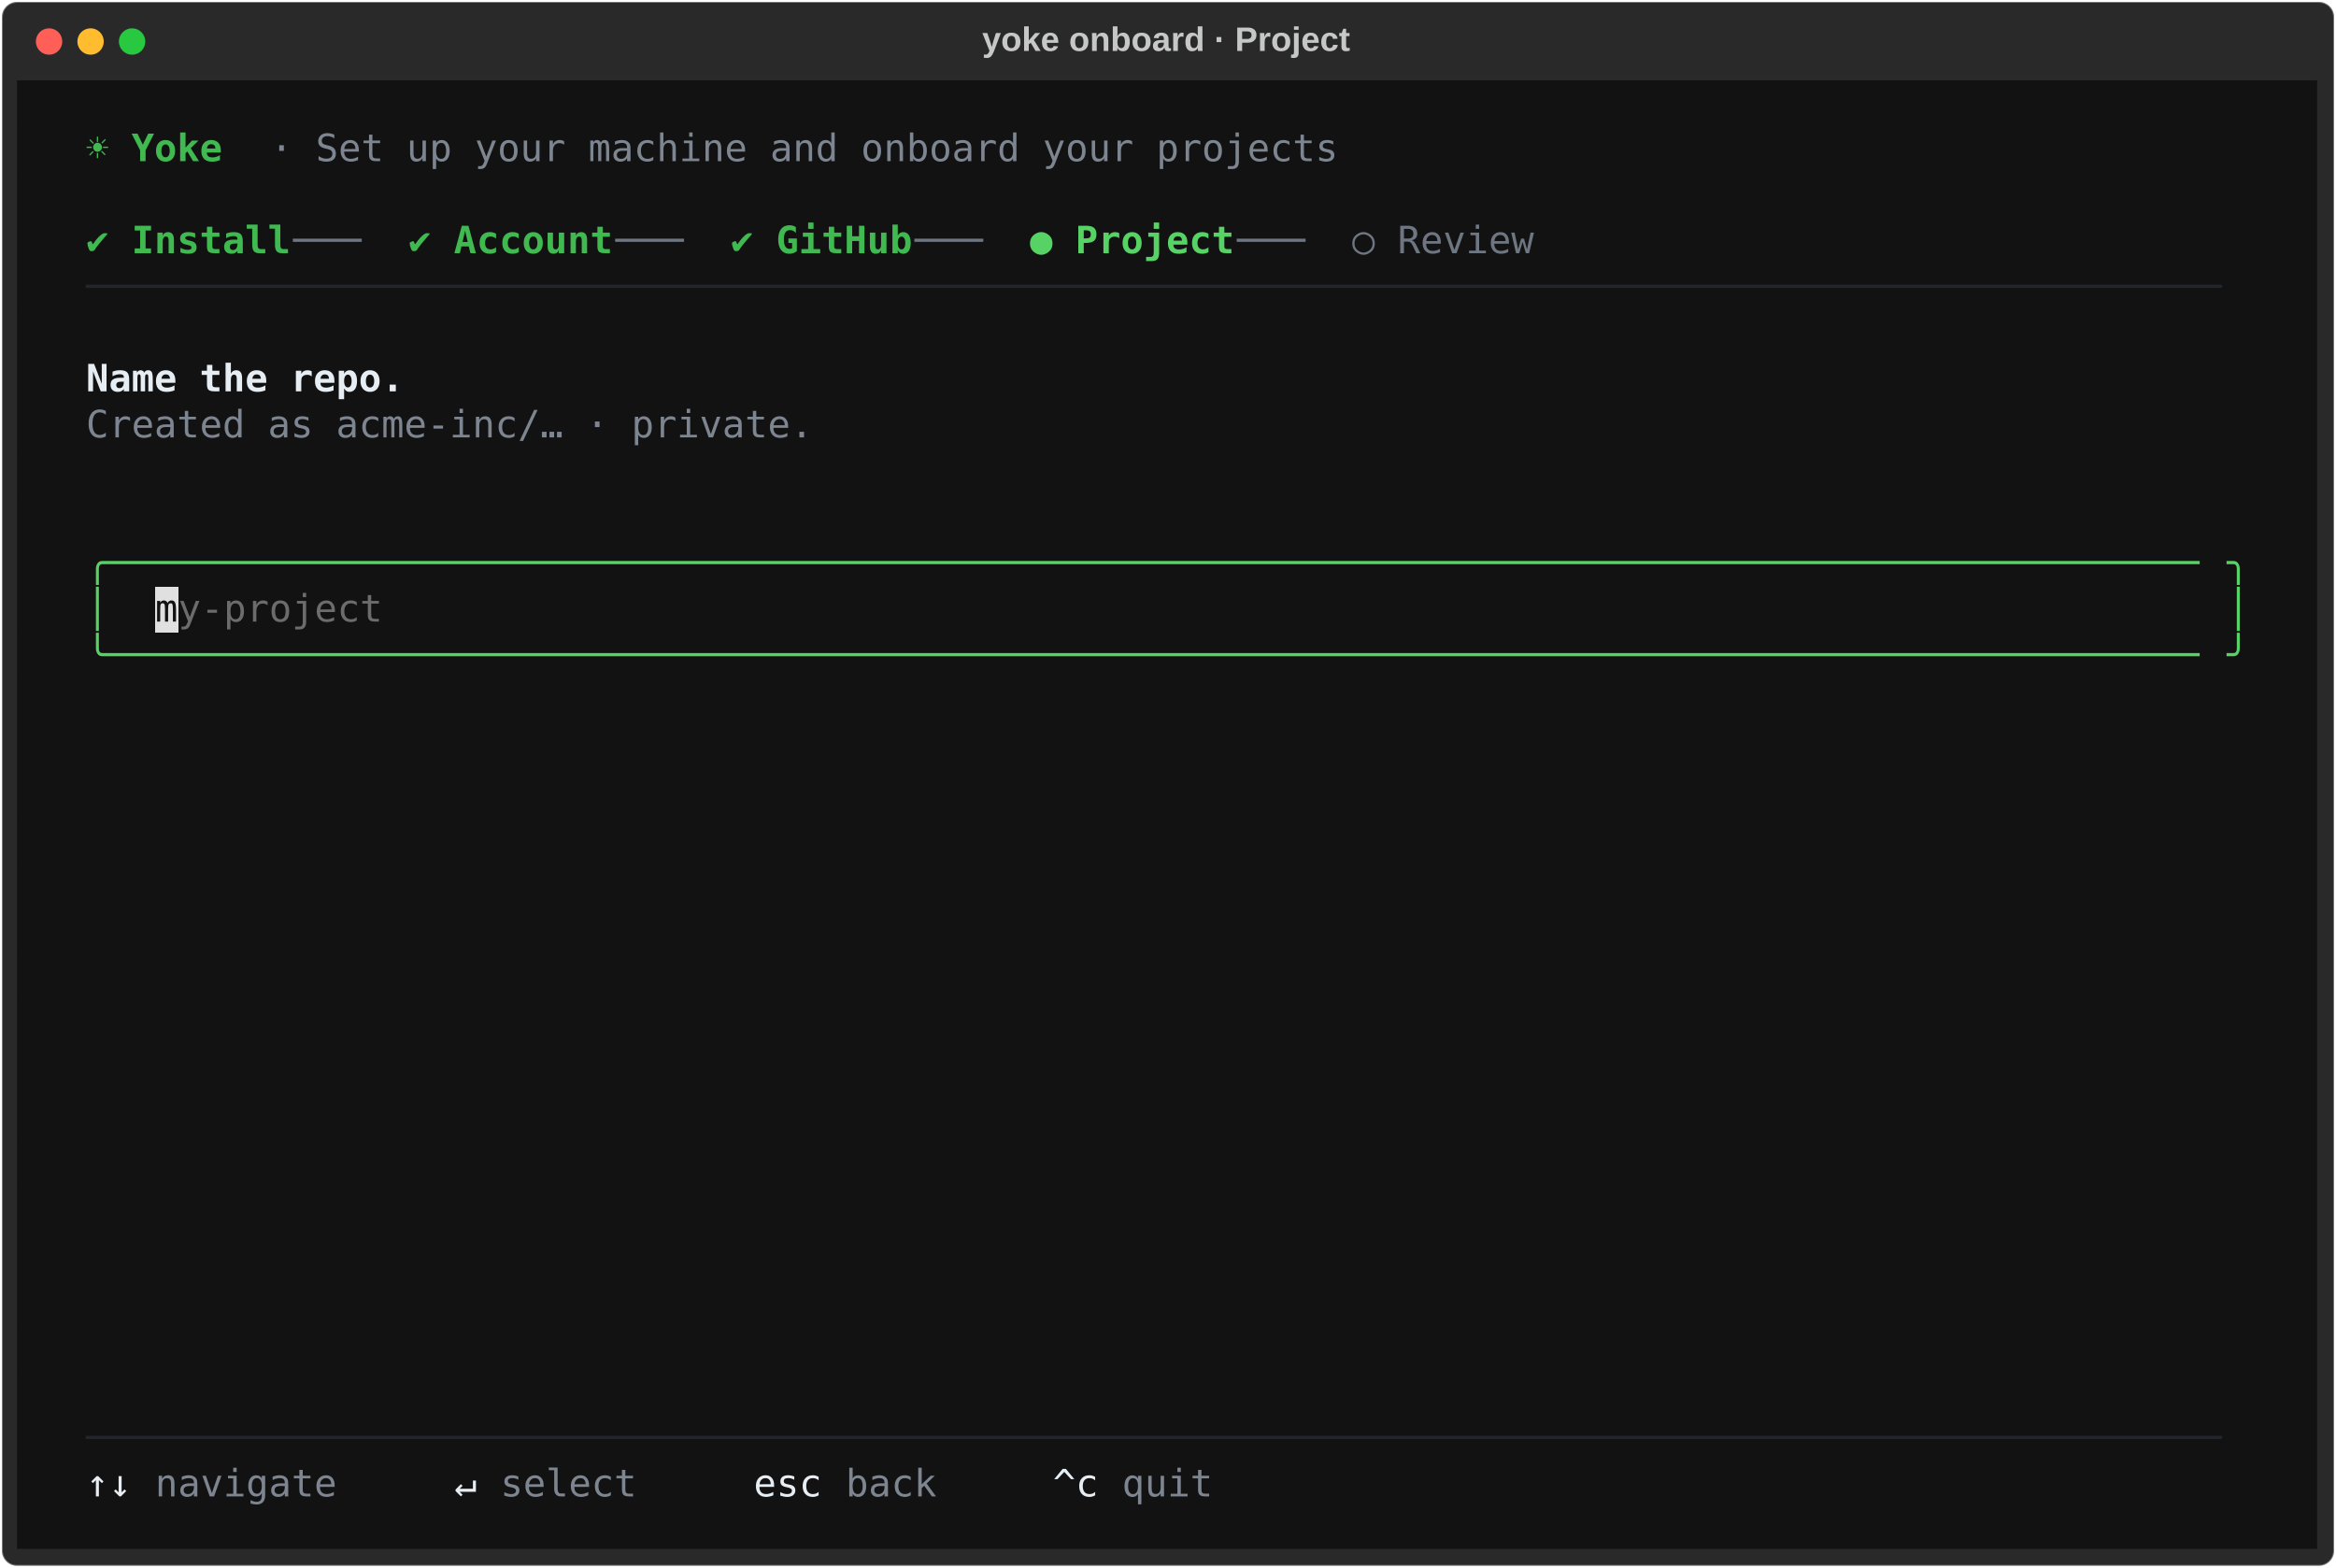
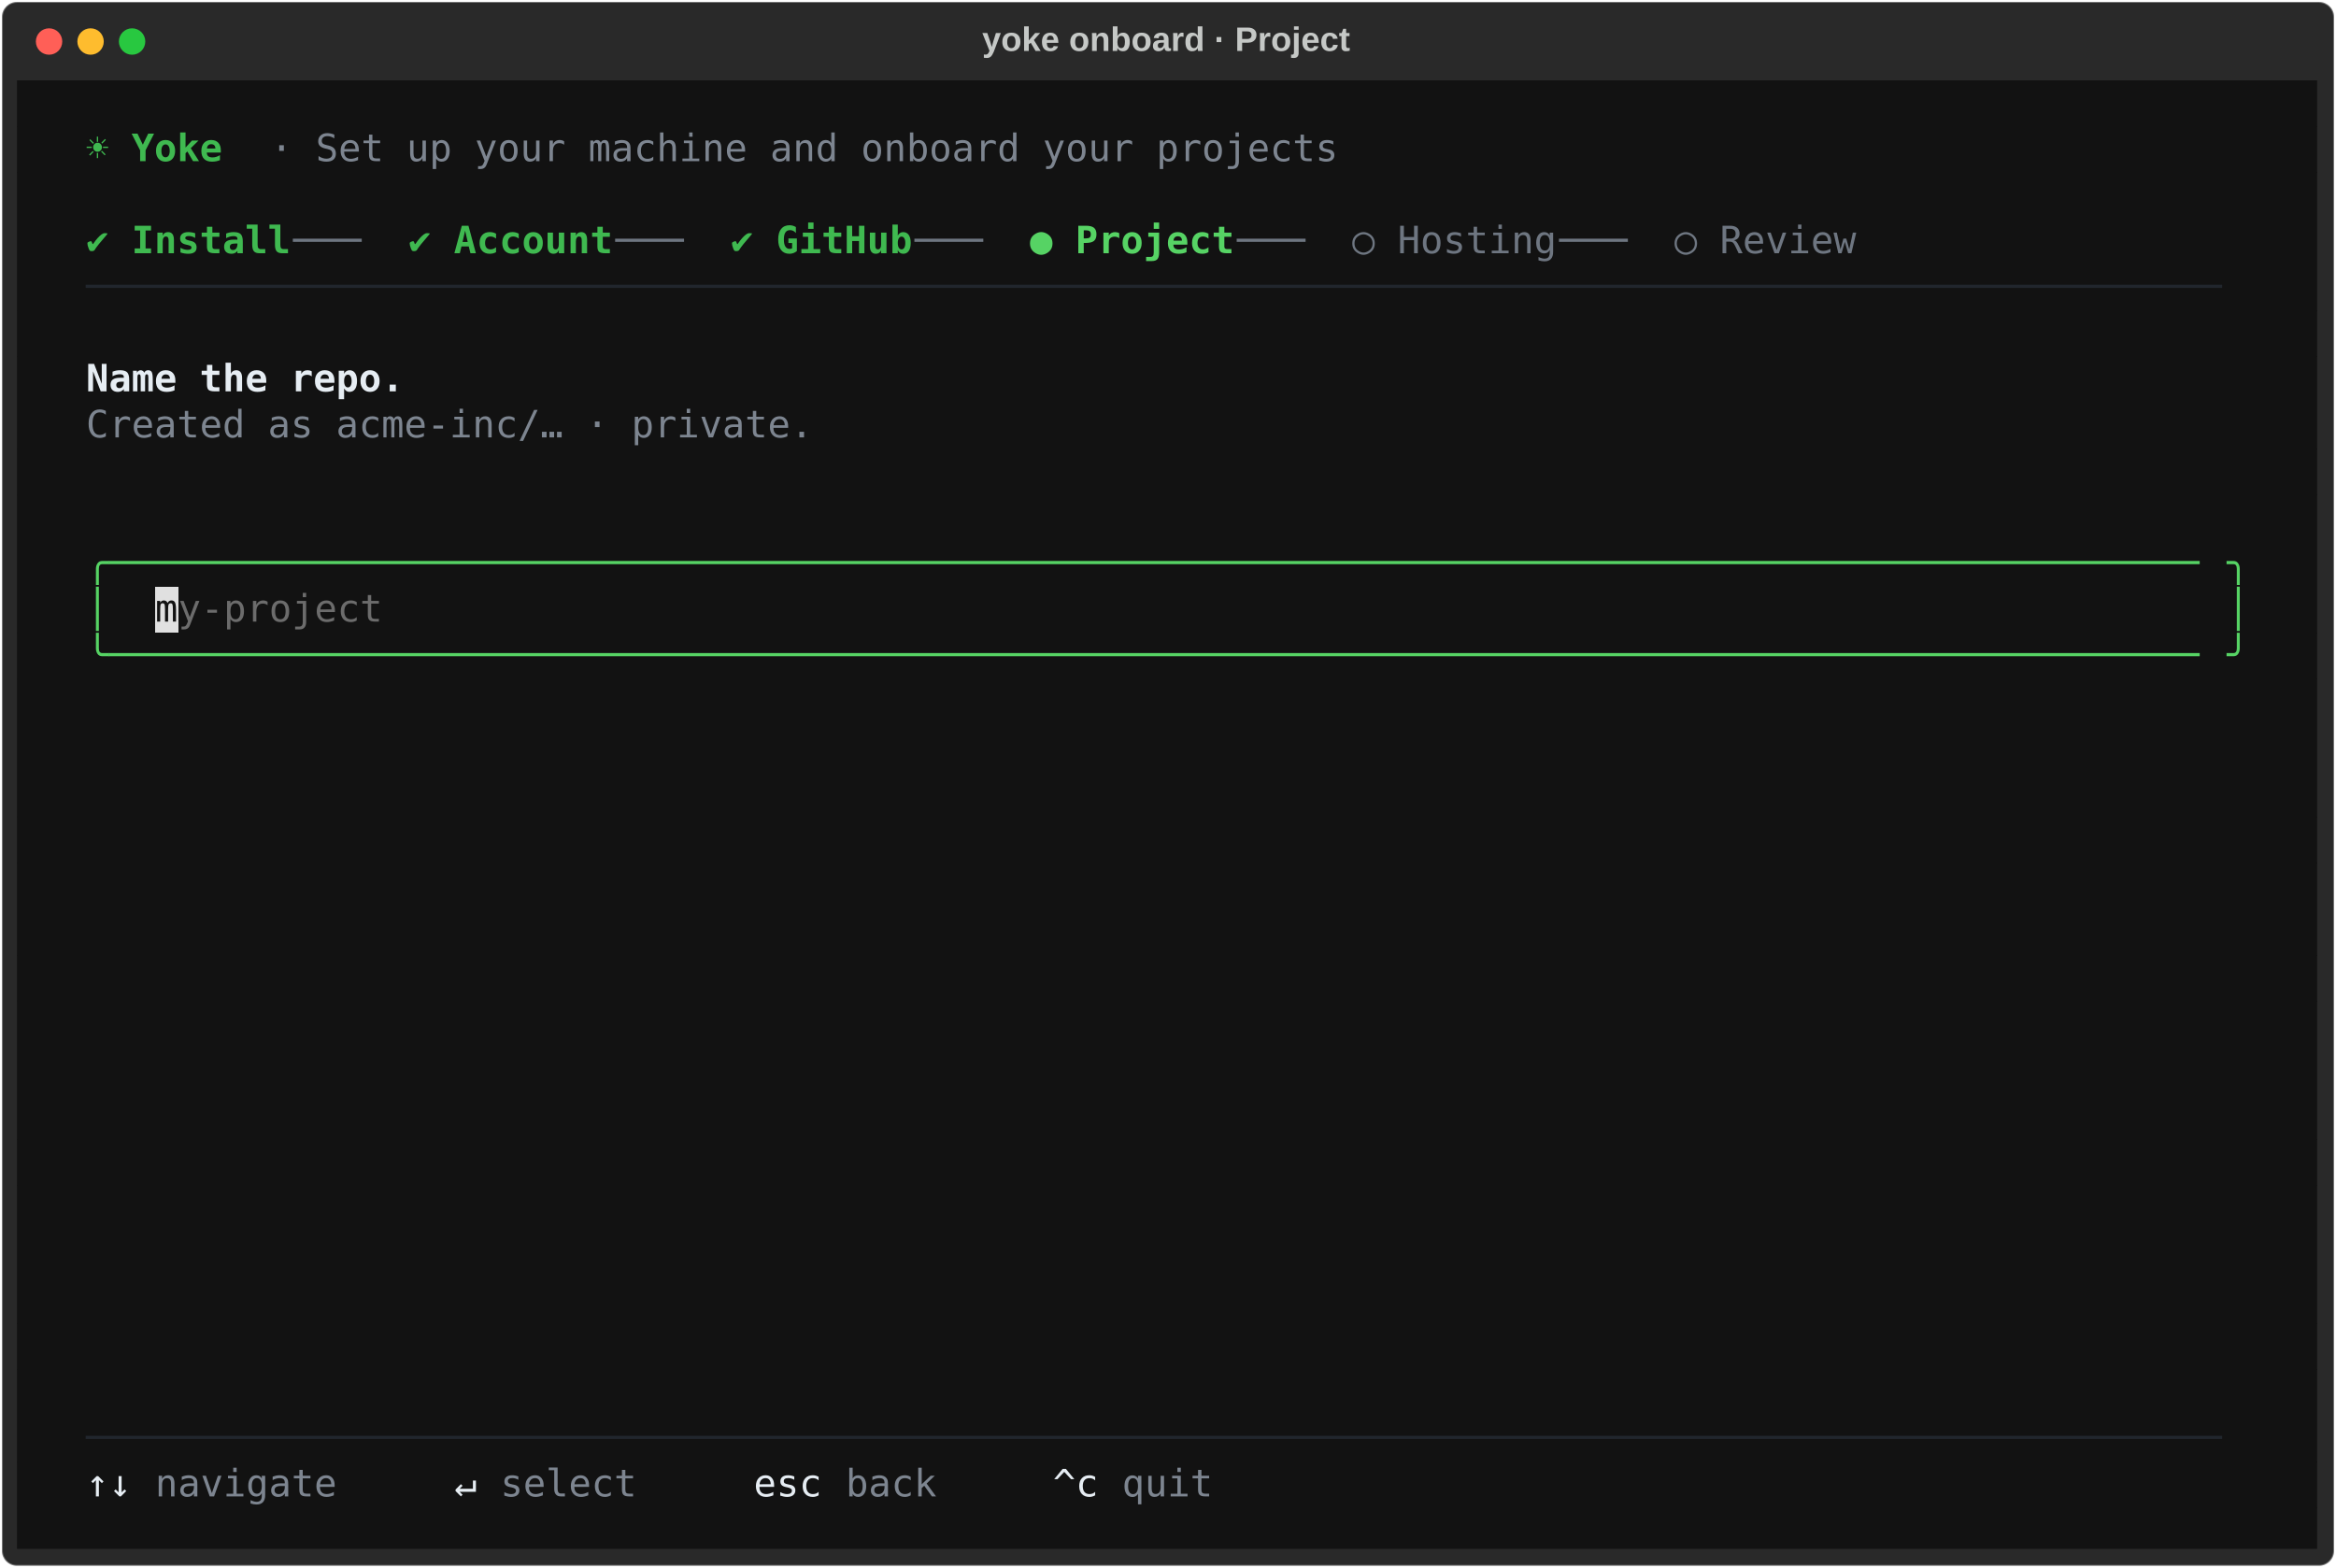
<svg xmlns="http://www.w3.org/2000/svg" class="rich-terminal" viewBox="0 0 1238 830.8">
  <style>

    @font-face {
        font-family: "Fira Code";
        src: local("FiraCode-Regular"),
                url("https://cdnjs.cloudflare.com/ajax/libs/firacode/{{VERSION}}/woff2/FiraCode-Regular.woff2") format("woff2"),
                url("https://cdnjs.cloudflare.com/ajax/libs/firacode/{{VERSION}}/woff/FiraCode-Regular.woff") format("woff");
        font-style: normal;
        font-weight: 400;
    }
    @font-face {
        font-family: "Fira Code";
        src: local("FiraCode-Bold"),
                url("https://cdnjs.cloudflare.com/ajax/libs/firacode/{{VERSION}}/woff2/FiraCode-Bold.woff2") format("woff2"),
                url("https://cdnjs.cloudflare.com/ajax/libs/firacode/{{VERSION}}/woff/FiraCode-Bold.woff") format("woff");
        font-style: bold;
        font-weight: 700;
    }

    .terminal-YOKE-matrix {
        font-family: Fira Code, monospace;
        font-size: 20px;
        line-height: 24.4px;
        font-variant-east-asian: full-width;
    }

    .terminal-YOKE-title {
        font-size: 18px;
        font-weight: bold;
        font-family: arial;
    }

-     .terminal-YOKE-r1 { fill: #c5c8c6 }
.terminal-YOKE-r2 { fill: #3fb950;font-weight: bold }
.terminal-YOKE-r3 { fill: #e6edf3 }
.terminal-YOKE-r4 { fill: #7d8590 }
.terminal-YOKE-r5 { fill: #6e7681 }
.terminal-YOKE-r6 { fill: #56d364;font-weight: bold }
.terminal-YOKE-r7 { fill: #21262d }
.terminal-YOKE-r8 { fill: #e6edf3;font-weight: bold }
.terminal-YOKE-r9 { fill: #56d364 }
.terminal-YOKE-r10 { fill: #121212 }
.terminal-YOKE-r11 { fill: #6c6c6c }
- .terminal-YOKE-r12 { fill: #e0e0e0 }
- .terminal-YOKE-r13 { fill: #f85149 }
    </style>
  <defs>
    <clipPath id="terminal-YOKE-clip-terminal">
      <rect x="0" y="0" width="1219.0" height="779.8" />
    </clipPath>
    <clipPath id="terminal-YOKE-line-0">
      <rect x="0" y="1.5" width="1220" height="24.65" />
    </clipPath>
    <clipPath id="terminal-YOKE-line-1">
      <rect x="0" y="25.9" width="1220" height="24.65" />
    </clipPath>
    <clipPath id="terminal-YOKE-line-2">
      <rect x="0" y="50.3" width="1220" height="24.65" />
    </clipPath>
    <clipPath id="terminal-YOKE-line-3">
      <rect x="0" y="74.7" width="1220" height="24.65" />
    </clipPath>
    <clipPath id="terminal-YOKE-line-4">
      <rect x="0" y="99.1" width="1220" height="24.65" />
    </clipPath>
    <clipPath id="terminal-YOKE-line-5">
      <rect x="0" y="123.5" width="1220" height="24.65" />
    </clipPath>
    <clipPath id="terminal-YOKE-line-6">
      <rect x="0" y="147.9" width="1220" height="24.65" />
    </clipPath>
    <clipPath id="terminal-YOKE-line-7">
      <rect x="0" y="172.3" width="1220" height="24.65" />
    </clipPath>
    <clipPath id="terminal-YOKE-line-8">
      <rect x="0" y="196.7" width="1220" height="24.65" />
    </clipPath>
    <clipPath id="terminal-YOKE-line-9">
      <rect x="0" y="221.1" width="1220" height="24.65" />
    </clipPath>
    <clipPath id="terminal-YOKE-line-10">
      <rect x="0" y="245.5" width="1220" height="24.65" />
    </clipPath>
    <clipPath id="terminal-YOKE-line-11">
      <rect x="0" y="269.9" width="1220" height="24.65" />
    </clipPath>
    <clipPath id="terminal-YOKE-line-12">
      <rect x="0" y="294.3" width="1220" height="24.65" />
    </clipPath>
    <clipPath id="terminal-YOKE-line-13">
      <rect x="0" y="318.7" width="1220" height="24.65" />
    </clipPath>
    <clipPath id="terminal-YOKE-line-14">
      <rect x="0" y="343.1" width="1220" height="24.65" />
    </clipPath>
    <clipPath id="terminal-YOKE-line-15">
      <rect x="0" y="367.5" width="1220" height="24.65" />
    </clipPath>
    <clipPath id="terminal-YOKE-line-16">
      <rect x="0" y="391.9" width="1220" height="24.65" />
    </clipPath>
    <clipPath id="terminal-YOKE-line-17">
      <rect x="0" y="416.3" width="1220" height="24.65" />
    </clipPath>
    <clipPath id="terminal-YOKE-line-18">
      <rect x="0" y="440.7" width="1220" height="24.65" />
    </clipPath>
    <clipPath id="terminal-YOKE-line-19">
      <rect x="0" y="465.1" width="1220" height="24.65" />
    </clipPath>
    <clipPath id="terminal-YOKE-line-20">
      <rect x="0" y="489.5" width="1220" height="24.65" />
    </clipPath>
    <clipPath id="terminal-YOKE-line-21">
      <rect x="0" y="513.9" width="1220" height="24.65" />
    </clipPath>
    <clipPath id="terminal-YOKE-line-22">
      <rect x="0" y="538.3" width="1220" height="24.65" />
    </clipPath>
    <clipPath id="terminal-YOKE-line-23">
      <rect x="0" y="562.7" width="1220" height="24.65" />
    </clipPath>
    <clipPath id="terminal-YOKE-line-24">
      <rect x="0" y="587.1" width="1220" height="24.65" />
    </clipPath>
    <clipPath id="terminal-YOKE-line-25">
      <rect x="0" y="611.5" width="1220" height="24.65" />
    </clipPath>
    <clipPath id="terminal-YOKE-line-26">
      <rect x="0" y="635.9" width="1220" height="24.65" />
    </clipPath>
    <clipPath id="terminal-YOKE-line-27">
      <rect x="0" y="660.3" width="1220" height="24.65" />
    </clipPath>
    <clipPath id="terminal-YOKE-line-28">
      <rect x="0" y="684.7" width="1220" height="24.65" />
    </clipPath>
    <clipPath id="terminal-YOKE-line-29">
      <rect x="0" y="709.1" width="1220" height="24.65" />
    </clipPath>
    <clipPath id="terminal-YOKE-line-30">
      <rect x="0" y="733.5" width="1220" height="24.65" />
    </clipPath>
  </defs>
  <rect fill="#292929" stroke="rgba(255,255,255,0.35)" stroke-width="1" x="1" y="1" width="1236" height="828.8" rx="8" />
  <text class="terminal-YOKE-title" fill="#c5c8c6" text-anchor="middle" x="618" y="27">yoke onboard · Project</text>
  <g transform="translate(26,22)">
    <circle cx="0" cy="0" r="7" fill="#ff5f57" />
    <circle cx="22" cy="0" r="7" fill="#febc2e" />
    <circle cx="44" cy="0" r="7" fill="#28c840" />
  </g>
  <g transform="translate(9, 41)" clip-path="url(#terminal-YOKE-clip-terminal)">
    <rect fill="#121212" x="0" y="1.5" width="1220" height="24.65" shape-rendering="crispEdges" />
    <rect fill="#121212" x="0" y="25.9" width="36.6" height="24.65" shape-rendering="crispEdges" />
    <rect fill="#121212" x="36.6" y="25.9" width="73.2" height="24.65" shape-rendering="crispEdges" />
    <rect fill="#121212" x="109.8" y="25.9" width="24.4" height="24.65" shape-rendering="crispEdges" />
    <rect fill="#121212" x="134.2" y="25.9" width="573.4" height="24.65" shape-rendering="crispEdges" />
    <rect fill="#121212" x="707.6" y="25.9" width="512.4" height="24.65" shape-rendering="crispEdges" />
    <rect fill="#121212" x="0" y="50.3" width="1220" height="24.65" shape-rendering="crispEdges" />
    <rect fill="#121212" x="0" y="74.7" width="36.6" height="24.65" shape-rendering="crispEdges" />
    <rect fill="#121212" x="36.6" y="74.7" width="109.8" height="24.65" shape-rendering="crispEdges" />
    <rect fill="#121212" x="146.4" y="74.7" width="61" height="24.65" shape-rendering="crispEdges" />
    <rect fill="#121212" x="207.4" y="74.7" width="109.8" height="24.65" shape-rendering="crispEdges" />
    <rect fill="#121212" x="317.2" y="74.7" width="61" height="24.65" shape-rendering="crispEdges" />
    <rect fill="#121212" x="378.2" y="74.7" width="97.6" height="24.65" shape-rendering="crispEdges" />
    <rect fill="#121212" x="475.8" y="74.7" width="61" height="24.65" shape-rendering="crispEdges" />
    <rect fill="#121212" x="536.8" y="74.7" width="109.8" height="24.65" shape-rendering="crispEdges" />
    <rect fill="#121212" x="646.6" y="74.7" width="61" height="24.65" shape-rendering="crispEdges" />
-     <rect fill="#121212" x="707.6" y="74.7" width="97.6" height="24.65" shape-rendering="crispEdges" />
-     <rect fill="#121212" x="805.2" y="74.7" width="414.8" height="24.65" shape-rendering="crispEdges" />
+     <rect fill="#121212" x="707.6" y="74.7" width="109.8" height="24.65" shape-rendering="crispEdges" />
+     <rect fill="#121212" x="817.4" y="74.7" width="61" height="24.65" shape-rendering="crispEdges" />
+     <rect fill="#121212" x="878.4" y="74.7" width="97.6" height="24.65" shape-rendering="crispEdges" />
+     <rect fill="#121212" x="976" y="74.7" width="244" height="24.65" shape-rendering="crispEdges" />
    <rect fill="#121212" x="0" y="99.1" width="36.6" height="24.65" shape-rendering="crispEdges" />
    <rect fill="#121212" x="36.6" y="99.1" width="1146.8" height="24.65" shape-rendering="crispEdges" />
    <rect fill="#121212" x="1183.4" y="99.1" width="36.6" height="24.65" shape-rendering="crispEdges" />
    <rect fill="#121212" x="0" y="123.5" width="1220" height="24.65" shape-rendering="crispEdges" />
    <rect fill="#121212" x="0" y="147.9" width="36.6" height="24.65" shape-rendering="crispEdges" />
    <rect fill="#121212" x="36.6" y="147.9" width="170.8" height="24.65" shape-rendering="crispEdges" />
    <rect fill="#121212" x="207.4" y="147.9" width="1012.6" height="24.65" shape-rendering="crispEdges" />
    <rect fill="#121212" x="0" y="172.3" width="36.6" height="24.65" shape-rendering="crispEdges" />
    <rect fill="#121212" x="36.6" y="172.3" width="390.4" height="24.65" shape-rendering="crispEdges" />
    <rect fill="#121212" x="427" y="172.3" width="756.4" height="24.65" shape-rendering="crispEdges" />
    <rect fill="#121212" x="1183.4" y="172.3" width="36.6" height="24.65" shape-rendering="crispEdges" />
    <rect fill="#121212" x="0" y="196.7" width="36.6" height="24.65" shape-rendering="crispEdges" />
    <rect fill="#121212" x="36.6" y="196.7" width="0" height="24.65" shape-rendering="crispEdges" />
    <rect fill="#121212" x="36.6" y="196.7" width="1183.4" height="24.65" shape-rendering="crispEdges" />
    <rect fill="#121212" x="0" y="221.1" width="36.6" height="24.65" shape-rendering="crispEdges" />
    <rect fill="#121212" x="36.6" y="221.1" width="1183.4" height="24.65" shape-rendering="crispEdges" />
    <rect fill="#121212" x="0" y="245.5" width="36.6" height="24.65" shape-rendering="crispEdges" />
    <rect fill="#121212" x="36.6" y="245.5" width="12.2" height="24.65" shape-rendering="crispEdges" />
    <rect fill="#121212" x="48.8" y="245.5" width="1122.4" height="24.65" shape-rendering="crispEdges" />
    <rect fill="#121212" x="1171.2" y="245.5" width="12.2" height="24.65" shape-rendering="crispEdges" />
    <rect fill="#121212" x="1183.4" y="245.5" width="36.6" height="24.65" shape-rendering="crispEdges" />
    <rect fill="#121212" x="0" y="269.9" width="36.6" height="24.65" shape-rendering="crispEdges" />
    <rect fill="#121212" x="36.6" y="269.9" width="12.2" height="24.65" shape-rendering="crispEdges" />
    <rect fill="#121212" x="48.8" y="269.9" width="24.4" height="24.65" shape-rendering="crispEdges" />
    <rect fill="#e0e0e0" x="73.2" y="269.9" width="12.2" height="24.65" shape-rendering="crispEdges" />
    <rect fill="#121212" x="85.4" y="269.9" width="109.8" height="24.65" shape-rendering="crispEdges" />
    <rect fill="#121212" x="195.2" y="269.9" width="951.6" height="24.65" shape-rendering="crispEdges" />
    <rect fill="#121212" x="1146.8" y="269.9" width="24.4" height="24.65" shape-rendering="crispEdges" />
    <rect fill="#121212" x="1171.2" y="269.9" width="12.2" height="24.65" shape-rendering="crispEdges" />
    <rect fill="#121212" x="1183.4" y="269.9" width="36.6" height="24.65" shape-rendering="crispEdges" />
    <rect fill="#121212" x="0" y="294.3" width="36.6" height="24.65" shape-rendering="crispEdges" />
    <rect fill="#121212" x="36.6" y="294.3" width="12.2" height="24.65" shape-rendering="crispEdges" />
    <rect fill="#121212" x="48.8" y="294.3" width="1122.4" height="24.65" shape-rendering="crispEdges" />
    <rect fill="#121212" x="1171.2" y="294.3" width="12.2" height="24.65" shape-rendering="crispEdges" />
    <rect fill="#121212" x="1183.4" y="294.3" width="36.6" height="24.65" shape-rendering="crispEdges" />
    <rect fill="#121212" x="0" y="318.7" width="36.6" height="24.65" shape-rendering="crispEdges" />
    <rect fill="#121212" x="36.6" y="318.7" width="1183.4" height="24.65" shape-rendering="crispEdges" />
    <rect fill="#121212" x="0" y="343.1" width="36.6" height="24.65" shape-rendering="crispEdges" />
    <rect fill="#121212" x="36.6" y="343.1" width="0" height="24.65" shape-rendering="crispEdges" />
    <rect fill="#121212" x="36.6" y="343.1" width="1183.4" height="24.65" shape-rendering="crispEdges" />
    <rect fill="#121212" x="0" y="367.5" width="36.6" height="24.65" shape-rendering="crispEdges" />
    <rect fill="#121212" x="36.6" y="367.5" width="1183.4" height="24.65" shape-rendering="crispEdges" />
    <rect fill="#121212" x="0" y="391.9" width="36.6" height="24.65" shape-rendering="crispEdges" />
    <rect fill="#121212" x="36.6" y="391.9" width="1183.4" height="24.65" shape-rendering="crispEdges" />
    <rect fill="#121212" x="0" y="416.3" width="36.6" height="24.65" shape-rendering="crispEdges" />
    <rect fill="#121212" x="36.6" y="416.3" width="1183.4" height="24.65" shape-rendering="crispEdges" />
    <rect fill="#121212" x="0" y="440.7" width="36.6" height="24.65" shape-rendering="crispEdges" />
    <rect fill="#121212" x="36.6" y="440.7" width="1183.4" height="24.65" shape-rendering="crispEdges" />
    <rect fill="#121212" x="0" y="465.1" width="36.6" height="24.65" shape-rendering="crispEdges" />
    <rect fill="#121212" x="36.6" y="465.1" width="1183.4" height="24.65" shape-rendering="crispEdges" />
    <rect fill="#121212" x="0" y="489.5" width="36.6" height="24.65" shape-rendering="crispEdges" />
    <rect fill="#121212" x="36.6" y="489.5" width="1183.4" height="24.65" shape-rendering="crispEdges" />
    <rect fill="#121212" x="0" y="513.9" width="36.6" height="24.65" shape-rendering="crispEdges" />
    <rect fill="#121212" x="36.6" y="513.9" width="1183.4" height="24.65" shape-rendering="crispEdges" />
    <rect fill="#121212" x="0" y="538.3" width="36.6" height="24.65" shape-rendering="crispEdges" />
    <rect fill="#121212" x="36.6" y="538.3" width="1183.4" height="24.65" shape-rendering="crispEdges" />
    <rect fill="#121212" x="0" y="562.7" width="36.6" height="24.65" shape-rendering="crispEdges" />
    <rect fill="#121212" x="36.6" y="562.7" width="1183.4" height="24.65" shape-rendering="crispEdges" />
    <rect fill="#121212" x="0" y="587.1" width="36.6" height="24.65" shape-rendering="crispEdges" />
    <rect fill="#121212" x="36.6" y="587.1" width="1183.4" height="24.65" shape-rendering="crispEdges" />
    <rect fill="#121212" x="0" y="611.5" width="36.6" height="24.65" shape-rendering="crispEdges" />
    <rect fill="#121212" x="36.6" y="611.5" width="1183.4" height="24.65" shape-rendering="crispEdges" />
    <rect fill="#121212" x="0" y="635.9" width="36.6" height="24.65" shape-rendering="crispEdges" />
    <rect fill="#121212" x="36.6" y="635.9" width="1183.4" height="24.65" shape-rendering="crispEdges" />
    <rect fill="#121212" x="0" y="660.3" width="36.6" height="24.65" shape-rendering="crispEdges" />
    <rect fill="#121212" x="36.6" y="660.3" width="1183.4" height="24.65" shape-rendering="crispEdges" />
    <rect fill="#121212" x="0" y="684.7" width="36.6" height="24.65" shape-rendering="crispEdges" />
    <rect fill="#121212" x="36.6" y="684.7" width="1183.4" height="24.65" shape-rendering="crispEdges" />
    <rect fill="#121212" x="0" y="709.1" width="36.6" height="24.65" shape-rendering="crispEdges" />
    <rect fill="#121212" x="36.6" y="709.1" width="1146.8" height="24.65" shape-rendering="crispEdges" />
    <rect fill="#121212" x="1183.4" y="709.1" width="36.6" height="24.65" shape-rendering="crispEdges" />
    <rect fill="#121212" x="0" y="733.5" width="36.6" height="24.65" shape-rendering="crispEdges" />
    <rect fill="#121212" x="36.6" y="733.5" width="24.4" height="24.65" shape-rendering="crispEdges" />
    <rect fill="#121212" x="61" y="733.5" width="12.2" height="24.65" shape-rendering="crispEdges" />
    <rect fill="#121212" x="73.2" y="733.5" width="97.6" height="24.65" shape-rendering="crispEdges" />
    <rect fill="#121212" x="170.8" y="733.5" width="61" height="24.65" shape-rendering="crispEdges" />
    <rect fill="#121212" x="231.8" y="733.5" width="12.2" height="24.65" shape-rendering="crispEdges" />
    <rect fill="#121212" x="244" y="733.5" width="12.2" height="24.65" shape-rendering="crispEdges" />
    <rect fill="#121212" x="256.2" y="733.5" width="73.2" height="24.65" shape-rendering="crispEdges" />
    <rect fill="#121212" x="329.4" y="733.5" width="61" height="24.65" shape-rendering="crispEdges" />
    <rect fill="#121212" x="390.4" y="733.5" width="36.6" height="24.65" shape-rendering="crispEdges" />
    <rect fill="#121212" x="427" y="733.5" width="12.2" height="24.65" shape-rendering="crispEdges" />
    <rect fill="#121212" x="439.2" y="733.5" width="48.8" height="24.65" shape-rendering="crispEdges" />
    <rect fill="#121212" x="488" y="733.5" width="61" height="24.65" shape-rendering="crispEdges" />
    <rect fill="#121212" x="549" y="733.5" width="24.4" height="24.65" shape-rendering="crispEdges" />
    <rect fill="#121212" x="573.4" y="733.5" width="12.2" height="24.65" shape-rendering="crispEdges" />
    <rect fill="#121212" x="585.6" y="733.5" width="48.8" height="24.65" shape-rendering="crispEdges" />
    <rect fill="#121212" x="634.4" y="733.5" width="585.6" height="24.65" shape-rendering="crispEdges" />
    <rect fill="#121212" x="0" y="757.9" width="1220" height="24.65" shape-rendering="crispEdges" />
    <g class="terminal-YOKE-matrix">
-       <text class="terminal-YOKE-r1" x="1220" y="20" textLength="12.2" clip-path="url(#terminal-YOKE-line-0)">
- </text>
      <text class="terminal-YOKE-r2" x="36.6" y="44.4" textLength="73.2" clip-path="url(#terminal-YOKE-line-1)">☀ Yoke</text>
      <text class="terminal-YOKE-r4" x="134.2" y="44.4" textLength="573.4" clip-path="url(#terminal-YOKE-line-1)">· Set up your machine and onboard your projects</text>
-       <text class="terminal-YOKE-r1" x="1220" y="44.4" textLength="12.2" clip-path="url(#terminal-YOKE-line-1)">
- </text>
-       <text class="terminal-YOKE-r1" x="1220" y="68.8" textLength="12.2" clip-path="url(#terminal-YOKE-line-2)">
- </text>
      <text class="terminal-YOKE-r2" x="36.6" y="93.2" textLength="109.8" clip-path="url(#terminal-YOKE-line-3)">✔ Install</text>
      <text class="terminal-YOKE-r5" x="146.4" y="93.2" textLength="61" clip-path="url(#terminal-YOKE-line-3)"> ─── </text>
      <text class="terminal-YOKE-r2" x="207.4" y="93.2" textLength="109.8" clip-path="url(#terminal-YOKE-line-3)">✔ Account</text>
      <text class="terminal-YOKE-r5" x="317.2" y="93.2" textLength="61" clip-path="url(#terminal-YOKE-line-3)"> ─── </text>
      <text class="terminal-YOKE-r2" x="378.2" y="93.2" textLength="97.6" clip-path="url(#terminal-YOKE-line-3)">✔ GitHub</text>
      <text class="terminal-YOKE-r5" x="475.8" y="93.2" textLength="61" clip-path="url(#terminal-YOKE-line-3)"> ─── </text>
      <text class="terminal-YOKE-r6" x="536.8" y="93.2" textLength="109.8" clip-path="url(#terminal-YOKE-line-3)">● Project</text>
      <text class="terminal-YOKE-r5" x="646.6" y="93.2" textLength="61" clip-path="url(#terminal-YOKE-line-3)"> ─── </text>
-       <text class="terminal-YOKE-r5" x="707.6" y="93.2" textLength="97.6" clip-path="url(#terminal-YOKE-line-3)">○ Review</text>
-       <text class="terminal-YOKE-r1" x="1220" y="93.2" textLength="12.2" clip-path="url(#terminal-YOKE-line-3)">
- </text>
+       <text class="terminal-YOKE-r5" x="707.6" y="93.2" textLength="109.8" clip-path="url(#terminal-YOKE-line-3)">○ Hosting</text>
+       <text class="terminal-YOKE-r5" x="817.4" y="93.2" textLength="61" clip-path="url(#terminal-YOKE-line-3)"> ─── </text>
+       <text class="terminal-YOKE-r5" x="878.4" y="93.2" textLength="97.6" clip-path="url(#terminal-YOKE-line-3)">○ Review</text>
      <text class="terminal-YOKE-r7" x="36.6" y="117.6" textLength="1146.8" clip-path="url(#terminal-YOKE-line-4)">──────────────────────────────────────────────────────────────────────────────────────────────</text>
-       <text class="terminal-YOKE-r1" x="1220" y="117.6" textLength="12.2" clip-path="url(#terminal-YOKE-line-4)">
- </text>
-       <text class="terminal-YOKE-r1" x="1220" y="142" textLength="12.2" clip-path="url(#terminal-YOKE-line-5)">
- </text>
      <text class="terminal-YOKE-r8" x="36.6" y="166.4" textLength="170.8" clip-path="url(#terminal-YOKE-line-6)">Name the repo.</text>
-       <text class="terminal-YOKE-r1" x="1220" y="166.4" textLength="12.2" clip-path="url(#terminal-YOKE-line-6)">
- </text>
      <text class="terminal-YOKE-r4" x="36.6" y="190.8" textLength="390.4" clip-path="url(#terminal-YOKE-line-7)">Created as acme-inc/… · private.</text>
-       <text class="terminal-YOKE-r1" x="1220" y="190.8" textLength="12.2" clip-path="url(#terminal-YOKE-line-7)">
- </text>
-       <text class="terminal-YOKE-r1" x="1220" y="215.2" textLength="12.2" clip-path="url(#terminal-YOKE-line-8)">
- </text>
-       <text class="terminal-YOKE-r1" x="1220" y="239.6" textLength="12.2" clip-path="url(#terminal-YOKE-line-9)">
- </text>
      <text class="terminal-YOKE-r9" x="36.6" y="264" textLength="12.2" clip-path="url(#terminal-YOKE-line-10)">╭</text>
      <text class="terminal-YOKE-r9" x="48.8" y="264" textLength="1122.4" clip-path="url(#terminal-YOKE-line-10)">────────────────────────────────────────────────────────────────────────────────────────────</text>
      <text class="terminal-YOKE-r9" x="1171.2" y="264" textLength="12.2" clip-path="url(#terminal-YOKE-line-10)">╮</text>
-       <text class="terminal-YOKE-r1" x="1220" y="264" textLength="12.2" clip-path="url(#terminal-YOKE-line-10)">
- </text>
      <text class="terminal-YOKE-r9" x="36.6" y="288.4" textLength="12.2" clip-path="url(#terminal-YOKE-line-11)">│</text>
      <text class="terminal-YOKE-r10" x="73.2" y="288.4" textLength="12.2" clip-path="url(#terminal-YOKE-line-11)">m</text>
      <text class="terminal-YOKE-r11" x="85.4" y="288.4" textLength="109.8" clip-path="url(#terminal-YOKE-line-11)">y-project</text>
      <text class="terminal-YOKE-r9" x="1171.2" y="288.4" textLength="12.2" clip-path="url(#terminal-YOKE-line-11)">│</text>
-       <text class="terminal-YOKE-r1" x="1220" y="288.4" textLength="12.2" clip-path="url(#terminal-YOKE-line-11)">
- </text>
      <text class="terminal-YOKE-r9" x="36.6" y="312.8" textLength="12.2" clip-path="url(#terminal-YOKE-line-12)">╰</text>
      <text class="terminal-YOKE-r9" x="48.8" y="312.8" textLength="1122.4" clip-path="url(#terminal-YOKE-line-12)">────────────────────────────────────────────────────────────────────────────────────────────</text>
      <text class="terminal-YOKE-r9" x="1171.2" y="312.8" textLength="12.2" clip-path="url(#terminal-YOKE-line-12)">╯</text>
-       <text class="terminal-YOKE-r1" x="1220" y="312.8" textLength="12.2" clip-path="url(#terminal-YOKE-line-12)">
- </text>
-       <text class="terminal-YOKE-r1" x="1220" y="337.2" textLength="12.2" clip-path="url(#terminal-YOKE-line-13)">
- </text>
-       <text class="terminal-YOKE-r1" x="1220" y="361.6" textLength="12.2" clip-path="url(#terminal-YOKE-line-14)">
- </text>
-       <text class="terminal-YOKE-r1" x="1220" y="386" textLength="12.2" clip-path="url(#terminal-YOKE-line-15)">
- </text>
-       <text class="terminal-YOKE-r1" x="1220" y="410.4" textLength="12.2" clip-path="url(#terminal-YOKE-line-16)">
- </text>
-       <text class="terminal-YOKE-r1" x="1220" y="434.8" textLength="12.2" clip-path="url(#terminal-YOKE-line-17)">
- </text>
-       <text class="terminal-YOKE-r1" x="1220" y="459.2" textLength="12.2" clip-path="url(#terminal-YOKE-line-18)">
- </text>
-       <text class="terminal-YOKE-r1" x="1220" y="483.6" textLength="12.2" clip-path="url(#terminal-YOKE-line-19)">
- </text>
-       <text class="terminal-YOKE-r1" x="1220" y="508" textLength="12.2" clip-path="url(#terminal-YOKE-line-20)">
- </text>
-       <text class="terminal-YOKE-r1" x="1220" y="532.4" textLength="12.2" clip-path="url(#terminal-YOKE-line-21)">
- </text>
-       <text class="terminal-YOKE-r1" x="1220" y="556.8" textLength="12.2" clip-path="url(#terminal-YOKE-line-22)">
- </text>
-       <text class="terminal-YOKE-r1" x="1220" y="581.2" textLength="12.2" clip-path="url(#terminal-YOKE-line-23)">
- </text>
-       <text class="terminal-YOKE-r1" x="1220" y="605.6" textLength="12.2" clip-path="url(#terminal-YOKE-line-24)">
- </text>
-       <text class="terminal-YOKE-r1" x="1220" y="630" textLength="12.2" clip-path="url(#terminal-YOKE-line-25)">
- </text>
-       <text class="terminal-YOKE-r1" x="1220" y="654.4" textLength="12.2" clip-path="url(#terminal-YOKE-line-26)">
- </text>
-       <text class="terminal-YOKE-r1" x="1220" y="678.8" textLength="12.2" clip-path="url(#terminal-YOKE-line-27)">
- </text>
-       <text class="terminal-YOKE-r1" x="1220" y="703.2" textLength="12.2" clip-path="url(#terminal-YOKE-line-28)">
- </text>
      <text class="terminal-YOKE-r7" x="36.6" y="727.6" textLength="1146.8" clip-path="url(#terminal-YOKE-line-29)">──────────────────────────────────────────────────────────────────────────────────────────────</text>
-       <text class="terminal-YOKE-r1" x="1220" y="727.6" textLength="12.2" clip-path="url(#terminal-YOKE-line-29)">
- </text>
      <text class="terminal-YOKE-r3" x="36.6" y="752" textLength="24.4" clip-path="url(#terminal-YOKE-line-30)">↑↓</text>
      <text class="terminal-YOKE-r4" x="73.2" y="752" textLength="97.6" clip-path="url(#terminal-YOKE-line-30)">navigate</text>
      <text class="terminal-YOKE-r3" x="231.8" y="752" textLength="12.2" clip-path="url(#terminal-YOKE-line-30)">↵</text>
      <text class="terminal-YOKE-r4" x="256.2" y="752" textLength="73.2" clip-path="url(#terminal-YOKE-line-30)">select</text>
      <text class="terminal-YOKE-r3" x="390.4" y="752" textLength="36.6" clip-path="url(#terminal-YOKE-line-30)">esc</text>
      <text class="terminal-YOKE-r4" x="439.2" y="752" textLength="48.8" clip-path="url(#terminal-YOKE-line-30)">back</text>
      <text class="terminal-YOKE-r3" x="549" y="752" textLength="24.4" clip-path="url(#terminal-YOKE-line-30)">^c</text>
      <text class="terminal-YOKE-r4" x="585.6" y="752" textLength="48.8" clip-path="url(#terminal-YOKE-line-30)">quit</text>
-       <text class="terminal-YOKE-r1" x="1220" y="752" textLength="12.2" clip-path="url(#terminal-YOKE-line-30)">
- </text>
    </g>
  </g>
</svg>
